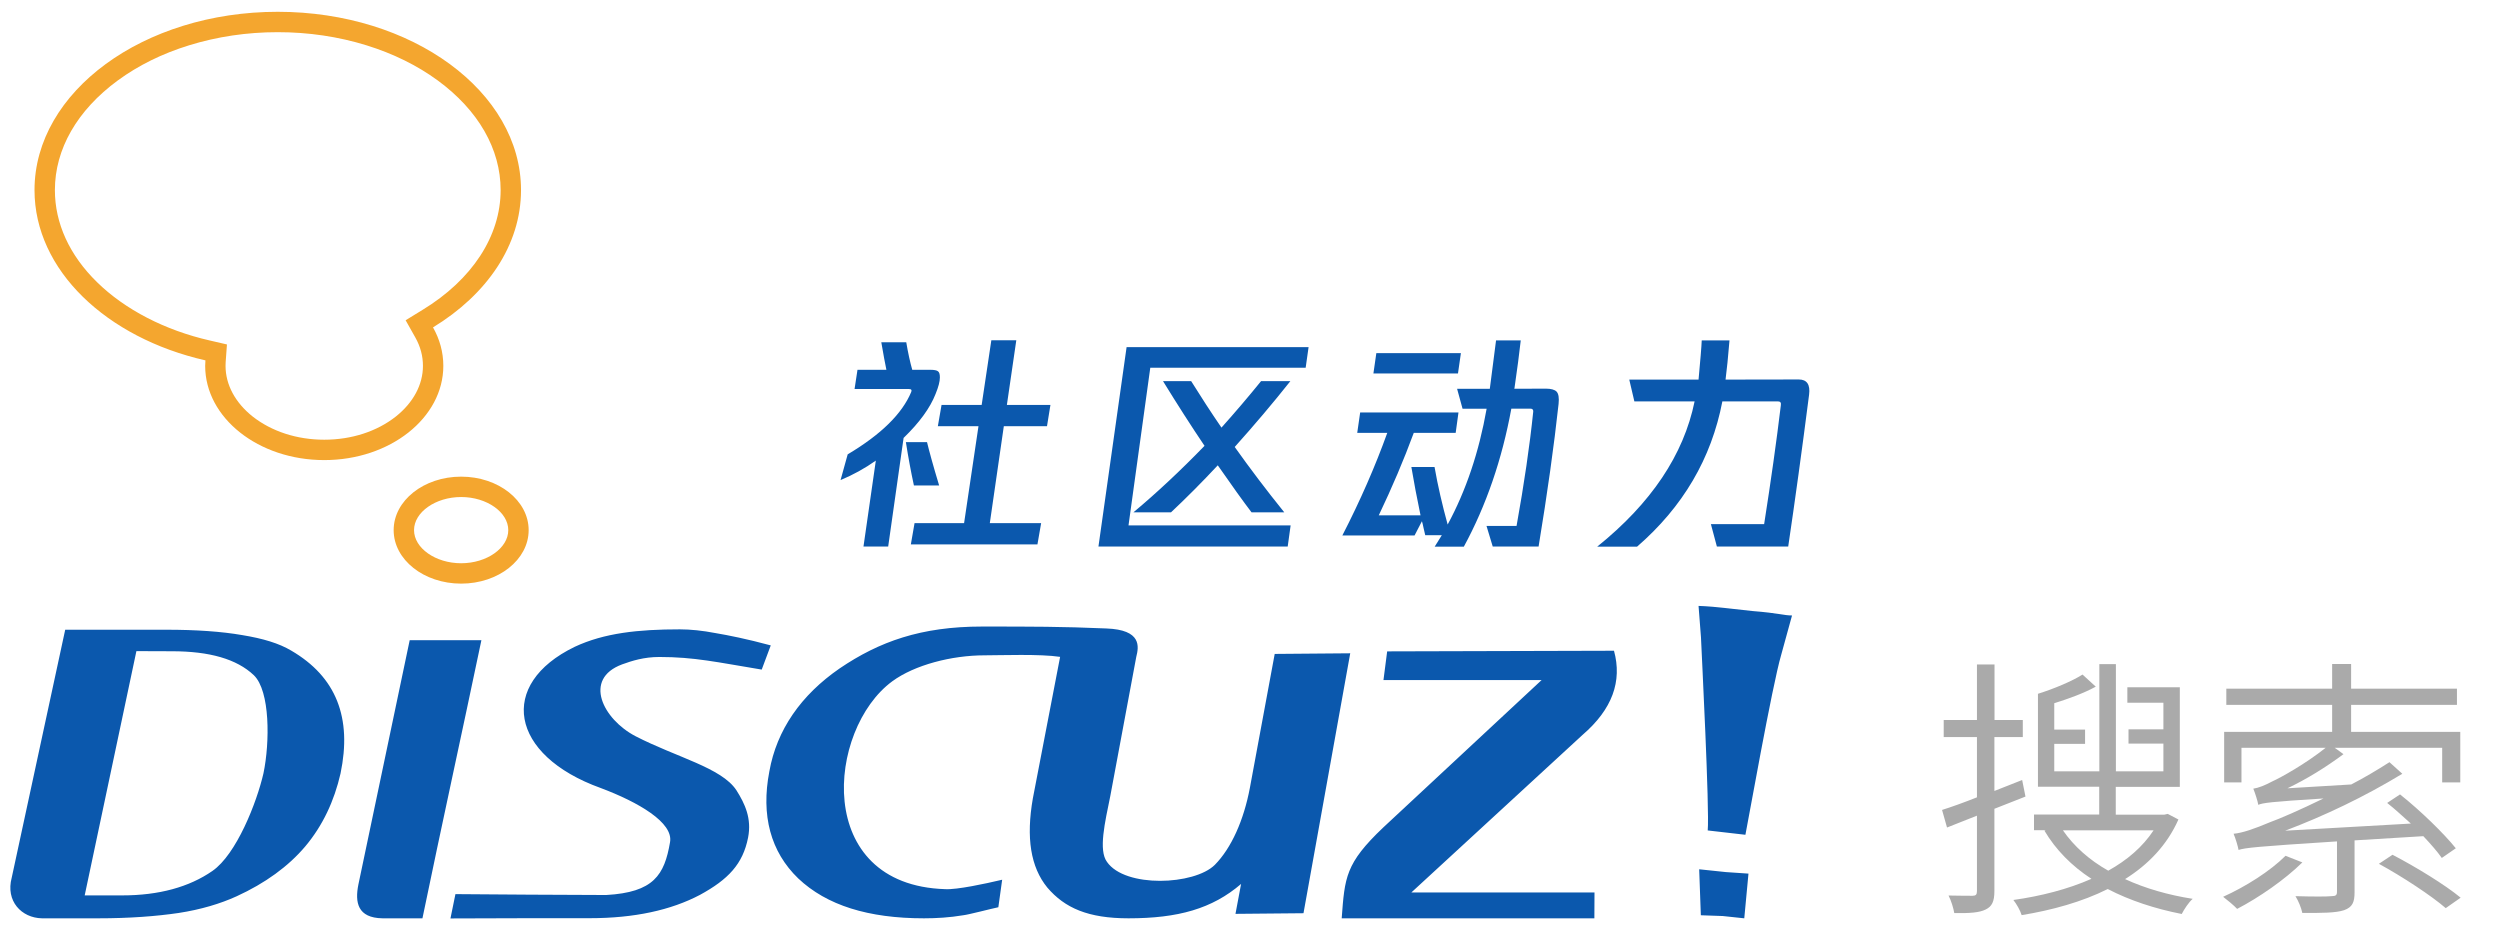
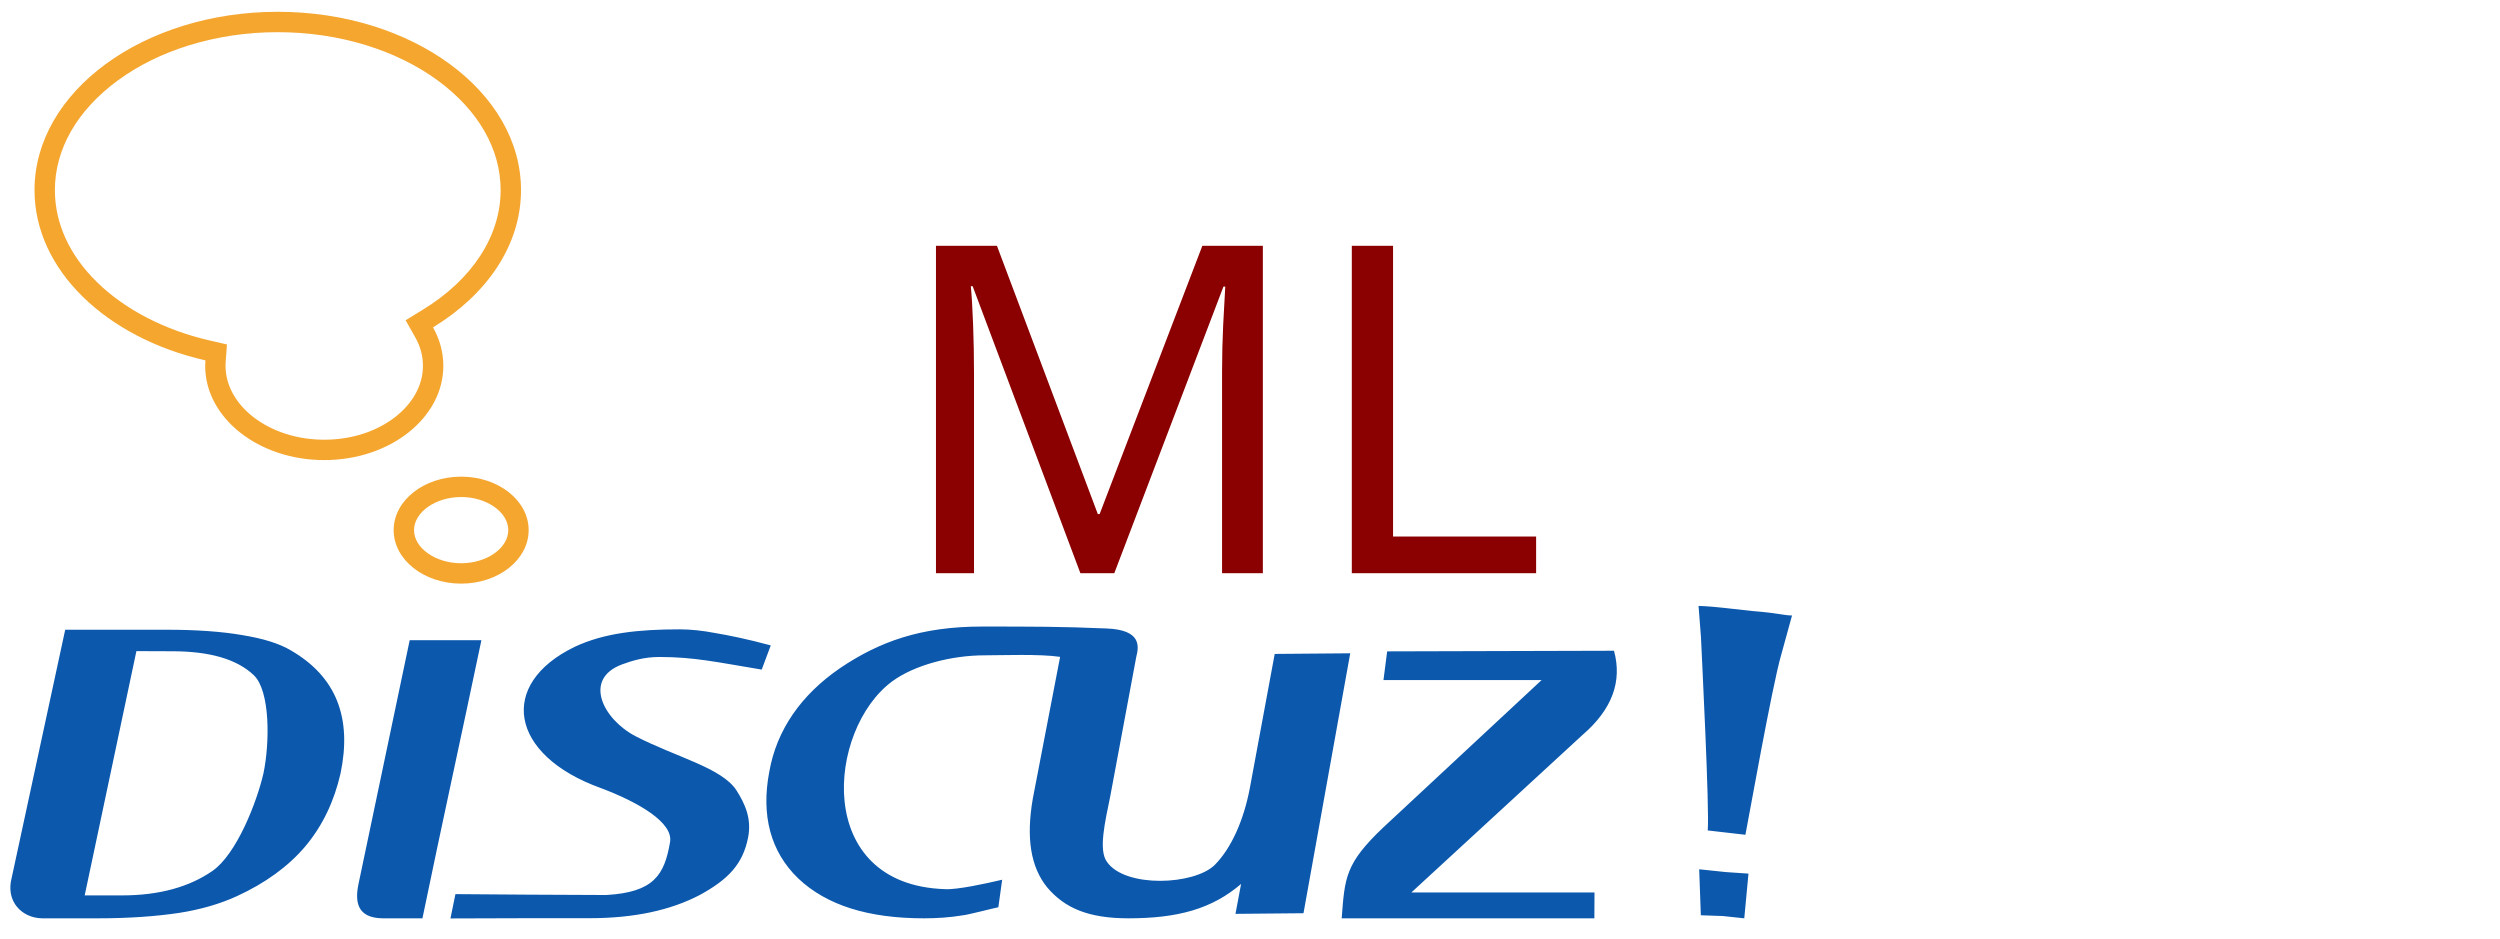
<svg xmlns="http://www.w3.org/2000/svg" viewBox="0 0 1963 737" width="245" height="92">
-   <path d="M107.1 511.2L66.5 703H96c28.7 0 52.5-6.5 70.8-19.2 18.8-13 34.8-53.6 40.1-76.8 5-24.1 5.3-64.5-7.6-76.9-13.4-12.7-34.8-18.8-64.3-18.8l-27.9-.1zm-55.9-16.8h79.6c23.2 0 43.2 1.4 59.3 4.2 16.5 2.7 29 6.5 38.6 12.2 17.6 10.3 29.5 23.3 36 39.5 6.5 16.4 7.2 35.2 2.7 56.9-5 21.9-14.1 41.1-27.6 57.2-13.4 15.9-31.7 29.1-54 39.3-12.7 5.8-28 10.4-45.5 13.1-17.6 2.6-38.7 4.2-63.1 4.2H33c-16.2-.3-28.7-13.6-23.8-31.9l42-194.7zm270.5 8.2H378c-15.5 74.1-31 144.3-46.3 218.4h-31.3c-19.7-.3-21.8-12.5-19-26.5l40.3-191.9zM357.6 702c26.5.2 88.8.7 118.4.7 37.3-2.1 45.7-15.7 50.1-41.4 2.9-15.5-25.1-31.6-54.4-42.6-71.7-25.8-81-81.6-20.4-110.9 23.1-10.8 49.7-13.7 82.5-13.7 8.5 0 17.9 1 27.8 2.9 10.6 1.8 24.7 4.6 43.6 9.7l-7.1 19c-35.2-5.8-52.8-9.9-80.4-9.9-12.1 0-21.5 3-29.2 5.8-31 11.5-15 43.1 10.5 56.4 32.2 16.6 67.5 24.7 79.2 42.4 6.9 10.9 12.1 22.3 9.2 37.2-4.1 20.8-15.6 32.9-37.8 45-22.8 12-51.5 18.3-86.6 18.3-24.5 0-84.1 0-109.3.2l3.9-19.1zm534.6-186.3L871.8 625c-4.2 20.7-9.4 42.5-2.6 51.7 14.3 20.6 68.6 18.3 84.7 2.3 13-13.2 22.7-35 27.5-60.4l19.5-105.2 59.3-.5-36.7 204.1-53.4.5 4.4-23.5c-22.7 19.5-49.5 27-88.4 27-31.7 0-50-8.1-63.7-24.1-13.2-16.1-16.8-39.2-11.4-70.1l21.4-111.1c-15.8-2.4-46.5-1.2-59.3-1.2-25.8 0-54.9 7.5-72.5 20.4-51.2 37.7-62.4 159.9 41.5 163.2 9.2.6 32.9-4.6 42.6-6.9l2.2-.5-3 21.6c-5 1-23.6 5.9-27.6 6.3-10.7 1.8-21.1 2.4-30.8 2.4-43.7 0-76.4-10.2-98.7-31.3-21.7-20.9-29.4-49.5-22.7-84.1 5.8-32.5 24.8-59.9 55.3-80.9 31-21 63.8-32.8 111.6-32.8 39.5 0 62.5 0 97.6 1.5 28.1 1 25.6 14.4 23.6 22.3m197-4.3l178.1-.5c6.6 24-1.4 46-24.6 66l-134.5 123.8H1252l-.1 20.3h-198.4c2.4-32.2 2.9-43.1 32.6-71.3l124.4-115.8h-124.2l2.9-22.5zm263.5 207.8l-17.2-.6-1.3-36.1 21 2.2 17.7 1.2-3.3 35.1-16.9-1.8zm17.8-63.8l-29.6-3.4c1.5-16.1-4.7-137.9-5.3-151.7l-1.9-24.6c8.1.4 6.8 0 42.1 4 21.4 1.7 24.8 3.5 31.3 3.5l-8.5 30.9c-7.1 24.1-26.3 132.7-28.1 141.3m-661-311.6l-12.1 85.3H678l9.7-67.5c-8.6 6.1-17.9 11.2-27.7 15.3l5.6-20.2c26.2-15.6 42.8-31.9 49.9-49 .6-1.6 0-2.3-1.8-2.3H671l2.3-15.1H696c-1-4.6-2.3-11.8-4-21.6h19.6c1.4 8.4 3 15.6 4.7 21.6h14.2c3 0 5 .4 5.9 1.1 1.1.7 1.6 2.3 1.6 4.9 0 3.1-1.1 7.4-3.4 13-4.3 11-12.7 22.5-25.1 34.5zm8.1 37.3c-2.3-10.6-4.4-21.9-6.3-34h16.6c1.6 6.7 4.7 18.1 9.5 34h-19.8zm70.6-46.5l-11 76.1h40.3l-2.9 16.7h-99.4l2.9-16.7H757l11.3-76.1h-31.9l2.9-16.7h31.5l7.6-50.8H798l-7.4 50.8h34.2l-2.7 16.7h-33.9zm237-45.9h-122l-17.1 123.8h127.3l-2.3 16.6H862.5l22.1-156.6h142.9l-2.3 16.2zm-12 10.5c-13.7 17.3-28.3 34.5-43.7 51.7 11.8 16.6 24.7 33.7 38.9 51.3h-25.7c-6.5-8.5-15.3-20.8-26.5-36.9-12.7 13.6-25 25.9-36.7 36.9H890c18.4-15.4 37-32.8 55.8-52.2-10.6-15.7-21.4-32.6-32.6-50.8h22.1c7.6 12.2 15.5 24.4 23.8 36.5 10.9-12.2 21.3-24.4 31.1-36.5h23zm200.5 5.9c4.2 0 7 .8 8.5 2.3 1.6 1.7 2.1 4.9 1.6 9.7-3.6 32.9-8.8 70.2-15.7 112h-36l-4.9-16.2h23.6c5.9-32.8 10.3-62.7 13.1-89.8.1-1.6-.7-2.3-2.3-2.3h-14.9c-7.3 39.8-19.7 76-37.3 108.4h-22.9l5.6-9h-13l-1.3-5.6c-.5-2.4-.9-4.2-1.3-5.4l-5.8 11.2H1054c14.2-27.6 25.9-54.5 35.3-80.6h-23.6l2.3-16h77.2l-2.2 16h-32.9c-7.8 21.2-17 42.8-27.5 64.8h32.8c-2.9-13.9-5.3-26.6-7.2-38h18.2c2.6 14.9 6.1 29.9 10.3 45.2 14.4-26.6 24.6-56.9 30.6-90.9h-18.9l-4.3-15.7h25.7c1.1-8 2.7-20.7 4.9-38h19.4c-1.1 10.1-2.8 22.7-5 38l24.6-.1zm-68.9-11.9h-66.4l2.3-16h66.4l-2.3 16zm267.6 4.7c6.4 0 9.1 4 8.1 11.9-5.6 43.7-11.1 83.5-16.4 119.3h-56l-4.7-17.6h41.8c5.3-33.8 9.7-64.9 13.1-93.2.4-2.2-.4-3.2-2.3-3.2h-43.6c-8.6 44.9-31 82.9-67 114.1h-31.3c42.4-34.1 67.9-72.1 76.5-114.1h-47.3l-4-17.1h54.4c1.4-15.2 2.3-25.5 2.5-30.8h21.8c-1.1 13.1-2.1 23.3-3.1 30.8l57.5-.1z" fill="#0b58ad" />
+   <path d="M107.1 511.2L66.5 703H96c28.7 0 52.5-6.5 70.8-19.2 18.8-13 34.8-53.6 40.1-76.8 5-24.1 5.3-64.5-7.6-76.9-13.4-12.7-34.8-18.8-64.3-18.8l-27.9-.1zm-55.9-16.8h79.6c23.2 0 43.2 1.4 59.3 4.2 16.5 2.7 29 6.5 38.6 12.2 17.6 10.3 29.5 23.3 36 39.5 6.5 16.4 7.2 35.2 2.7 56.9-5 21.9-14.1 41.1-27.6 57.2-13.4 15.9-31.7 29.1-54 39.3-12.7 5.8-28 10.4-45.5 13.1-17.6 2.6-38.7 4.2-63.1 4.2H33c-16.2-.3-28.7-13.6-23.8-31.9l42-194.7zm270.5 8.2H378c-15.5 74.1-31 144.3-46.3 218.4h-31.3c-19.7-.3-21.8-12.5-19-26.5l40.3-191.9zM357.6 702c26.5.2 88.8.7 118.4.7 37.3-2.1 45.7-15.7 50.1-41.4 2.9-15.5-25.1-31.6-54.4-42.6-71.7-25.8-81-81.6-20.4-110.9 23.1-10.8 49.7-13.7 82.5-13.7 8.5 0 17.9 1 27.8 2.9 10.6 1.8 24.7 4.6 43.6 9.7l-7.1 19c-35.2-5.8-52.8-9.9-80.4-9.9-12.1 0-21.5 3-29.2 5.8-31 11.5-15 43.1 10.5 56.4 32.2 16.6 67.5 24.7 79.2 42.4 6.9 10.9 12.1 22.3 9.2 37.2-4.1 20.8-15.6 32.9-37.8 45-22.8 12-51.5 18.3-86.6 18.3-24.5 0-84.1 0-109.3.2l3.9-19.1zm534.6-186.3L871.8 625c-4.2 20.7-9.4 42.5-2.6 51.7 14.3 20.6 68.6 18.3 84.7 2.3 13-13.2 22.7-35 27.5-60.4l19.5-105.2 59.3-.5-36.7 204.1-53.4.5 4.4-23.5c-22.7 19.5-49.5 27-88.4 27-31.7 0-50-8.1-63.7-24.1-13.2-16.1-16.8-39.2-11.4-70.1l21.4-111.1c-15.8-2.4-46.5-1.2-59.3-1.2-25.8 0-54.9 7.5-72.5 20.4-51.2 37.7-62.4 159.9 41.5 163.2 9.2.6 32.9-4.6 42.6-6.9l2.2-.5-3 21.6c-5 1-23.6 5.9-27.6 6.3-10.7 1.8-21.1 2.4-30.8 2.4-43.7 0-76.4-10.2-98.7-31.3-21.7-20.9-29.4-49.5-22.7-84.1 5.8-32.5 24.8-59.9 55.3-80.9 31-21 63.8-32.8 111.6-32.8 39.5 0 62.5 0 97.6 1.5 28.1 1 25.6 14.4 23.6 22.3m197-4.3l178.1-.5c6.6 24-1.4 46-24.6 66l-134.5 123.8H1252l-.1 20.3h-198.4c2.4-32.2 2.9-43.1 32.6-71.3l124.4-115.8h-124.2l2.9-22.5zm263.5 207.8l-17.2-.6-1.3-36.1 21 2.2 17.7 1.2-3.3 35.1-16.9-1.8zm17.8-63.8l-29.6-3.4c1.5-16.1-4.7-137.9-5.3-151.7l-1.9-24.6c8.1.4 6.8 0 42.1 4 21.4 1.7 24.8 3.5 31.3 3.5l-8.5 30.9c-7.1 24.1-26.3 132.7-28.1 141.3z" fill="#0b58ad" />
  <path d="M218.1 25.2c24.2 0 47.6 3.5 69.6 10.3 21 6.5 39.9 15.8 56 27.6 31.9 23.4 49.4 53.9 49.4 86.1 0 36.1-22.4 70.4-61.4 94.1l-13.2 8.1 7.6 13.5c4 7.1 6 14.6 6 22.3 0 14.8-7.6 28.9-21.3 39.8-14.8 11.7-34.8 18.2-56.2 18.2s-41.3-6.5-56.2-18.2c-13.7-10.9-21.3-25-21.3-39.8 0-1 0-2.1.1-3.1l1-13.7-13.4-3.1c-35.2-8-66.7-24.3-88.6-45.8-21.7-21.2-33.1-46.3-33.1-72.3 0-32.2 17.5-62.7 49.4-86.1 16.1-11.8 34.9-21.1 56-27.6 22-6.8 45.4-10.3 69.6-10.3m0-16c-105.5 0-191 62.7-191 140 0 62.8 56.4 116 134.2 133.7-.1 1.4-.2 2.9-.2 4.3 0 40.9 41.9 74 93.5 74s93.5-33.1 93.5-74c0-10.8-2.9-21-8.1-30.2 42.2-25.7 69.1-64.4 69.1-107.8 0-77.3-85.5-140-191-140zm144 381c20.1 0 37 11.9 37 26s-16.9 26-37 26-37-11.9-37-26 16.9-26 37-26m0-16c-29.3 0-53 18.8-53 42s23.7 42 53 42 53-18.8 53-42-23.7-42-53-42z" fill="#f4a62f" />
-   <path d="M1566 635v64.6c0 8.2-1.9 12.1-6.9 14.5-4.8 2.4-12.3 3-24.6 2.8-.6-3.7-2.4-9.7-4.5-13.8 8.9.2 16.4.2 18.8.2 2.6 0 3.5-.9 3.5-3.7v-59.2l-23.5 9.3-3.9-13.8c7.6-2.4 17.1-5.8 27.4-9.9v-47.3h-26.1v-13.4h26.1v-43.6h13.8v43.6h22.2v13.4H1566V621l21.8-8.6 2.6 13-24.4 9.6zm144.5 8.4c-8.9 20.1-23.7 35.4-41.9 46.8 15.8 7.3 33.9 12.5 53.1 15.5-3.2 2.8-6.7 8.2-8.6 11.9-20.9-4.1-40.8-10.6-58.1-19.6-20.1 10.1-43.8 16.6-67.6 20.5-1.1-3.7-4.1-8.9-6.5-11.9 21.4-3 42.7-8.4 61.3-16.6-15.5-10.1-28.1-22.9-36.9-37.8l1.1-.4h-9.3v-12.3h51.2v-21.8h-48.1v-73c12.5-3.9 26.8-9.9 35-15.1l10.4 9.5c-9.5 5.2-21.4 9.5-32.6 13v20.7h24.2V584H1613v21.6h35.4v-84.2h13v84.2h37.3v-21.8h-27.4v-11.2h27.4v-20.9h-28.3v-12.1h41.2v78.2h-50.3v21.8h38.2l2.6-.6 8.4 4.4zm-90.7 8.5c8.6 12.5 20.7 23.3 35.6 31.7 14.7-8.2 27-18.6 35.6-31.7h-71.2zm188 25.2c-13.8 13.6-34.1 27.6-51.2 36.5-2.4-2.6-7.8-7.1-11-9.5 17.7-8 36.9-20.1 49-32.2l13.2 5.2zm41-17.3v40.8c0 7.8-1.7 11.7-8.2 14-6.5 2.2-17.1 2.2-32.8 2.2-.9-4.1-3-9.3-5.4-13.2 13.8.4 24.8.4 28.3 0 3.5 0 4.3-.9 4.3-3.5v-39.5c-63.9 4.1-71.7 5-77.3 6.7-.4-2.6-2.4-9.3-3.9-12.7 6.9-.6 16.4-3.9 28.7-9.1 7.3-2.6 23.3-9.5 41.9-18.6-42.1 2.6-47.7 3.5-51.2 5-.4-2.8-2.6-9.5-3.9-12.7 4.1-.6 9.1-2.6 15.1-5.8 6.3-2.8 26.1-13.8 41.7-26.3H1760v27.2h-13.6v-39.7h84.8v-21.2h-83.1v-12.7h83.1v-19.4h14.9v19.4h83.1v12.7h-83.1v21.2h85.7v39.7h-14.2v-27.2h-84.4l6.9 5c-14 10.4-28.9 19.6-44 26.8l50.1-3c10.4-5.4 20.5-11.4 30-17.5l10.1 9.1c-29.8 18.1-61.1 33-92 44.7l98.7-5.6c-6.3-5.6-12.5-11.4-18.6-16.2l10.1-6.7c15.8 12.5 34.5 30.7 43.8 42.3l-11 7.6c-3.5-5-8.4-10.6-14.5-17.1l-54 3.3zm29.8 11.3c17.9 9.3 41.2 23.5 53.5 33.7l-11.7 8.2c-11.2-9.7-34.1-24.8-52.5-34.8l10.7-7.1z" fill="#aaa" />
+   <text x="700" y="450" font-size="30em" font-style="bold" font-family="Verdana" fill="darkred">ML</text>
</svg>
